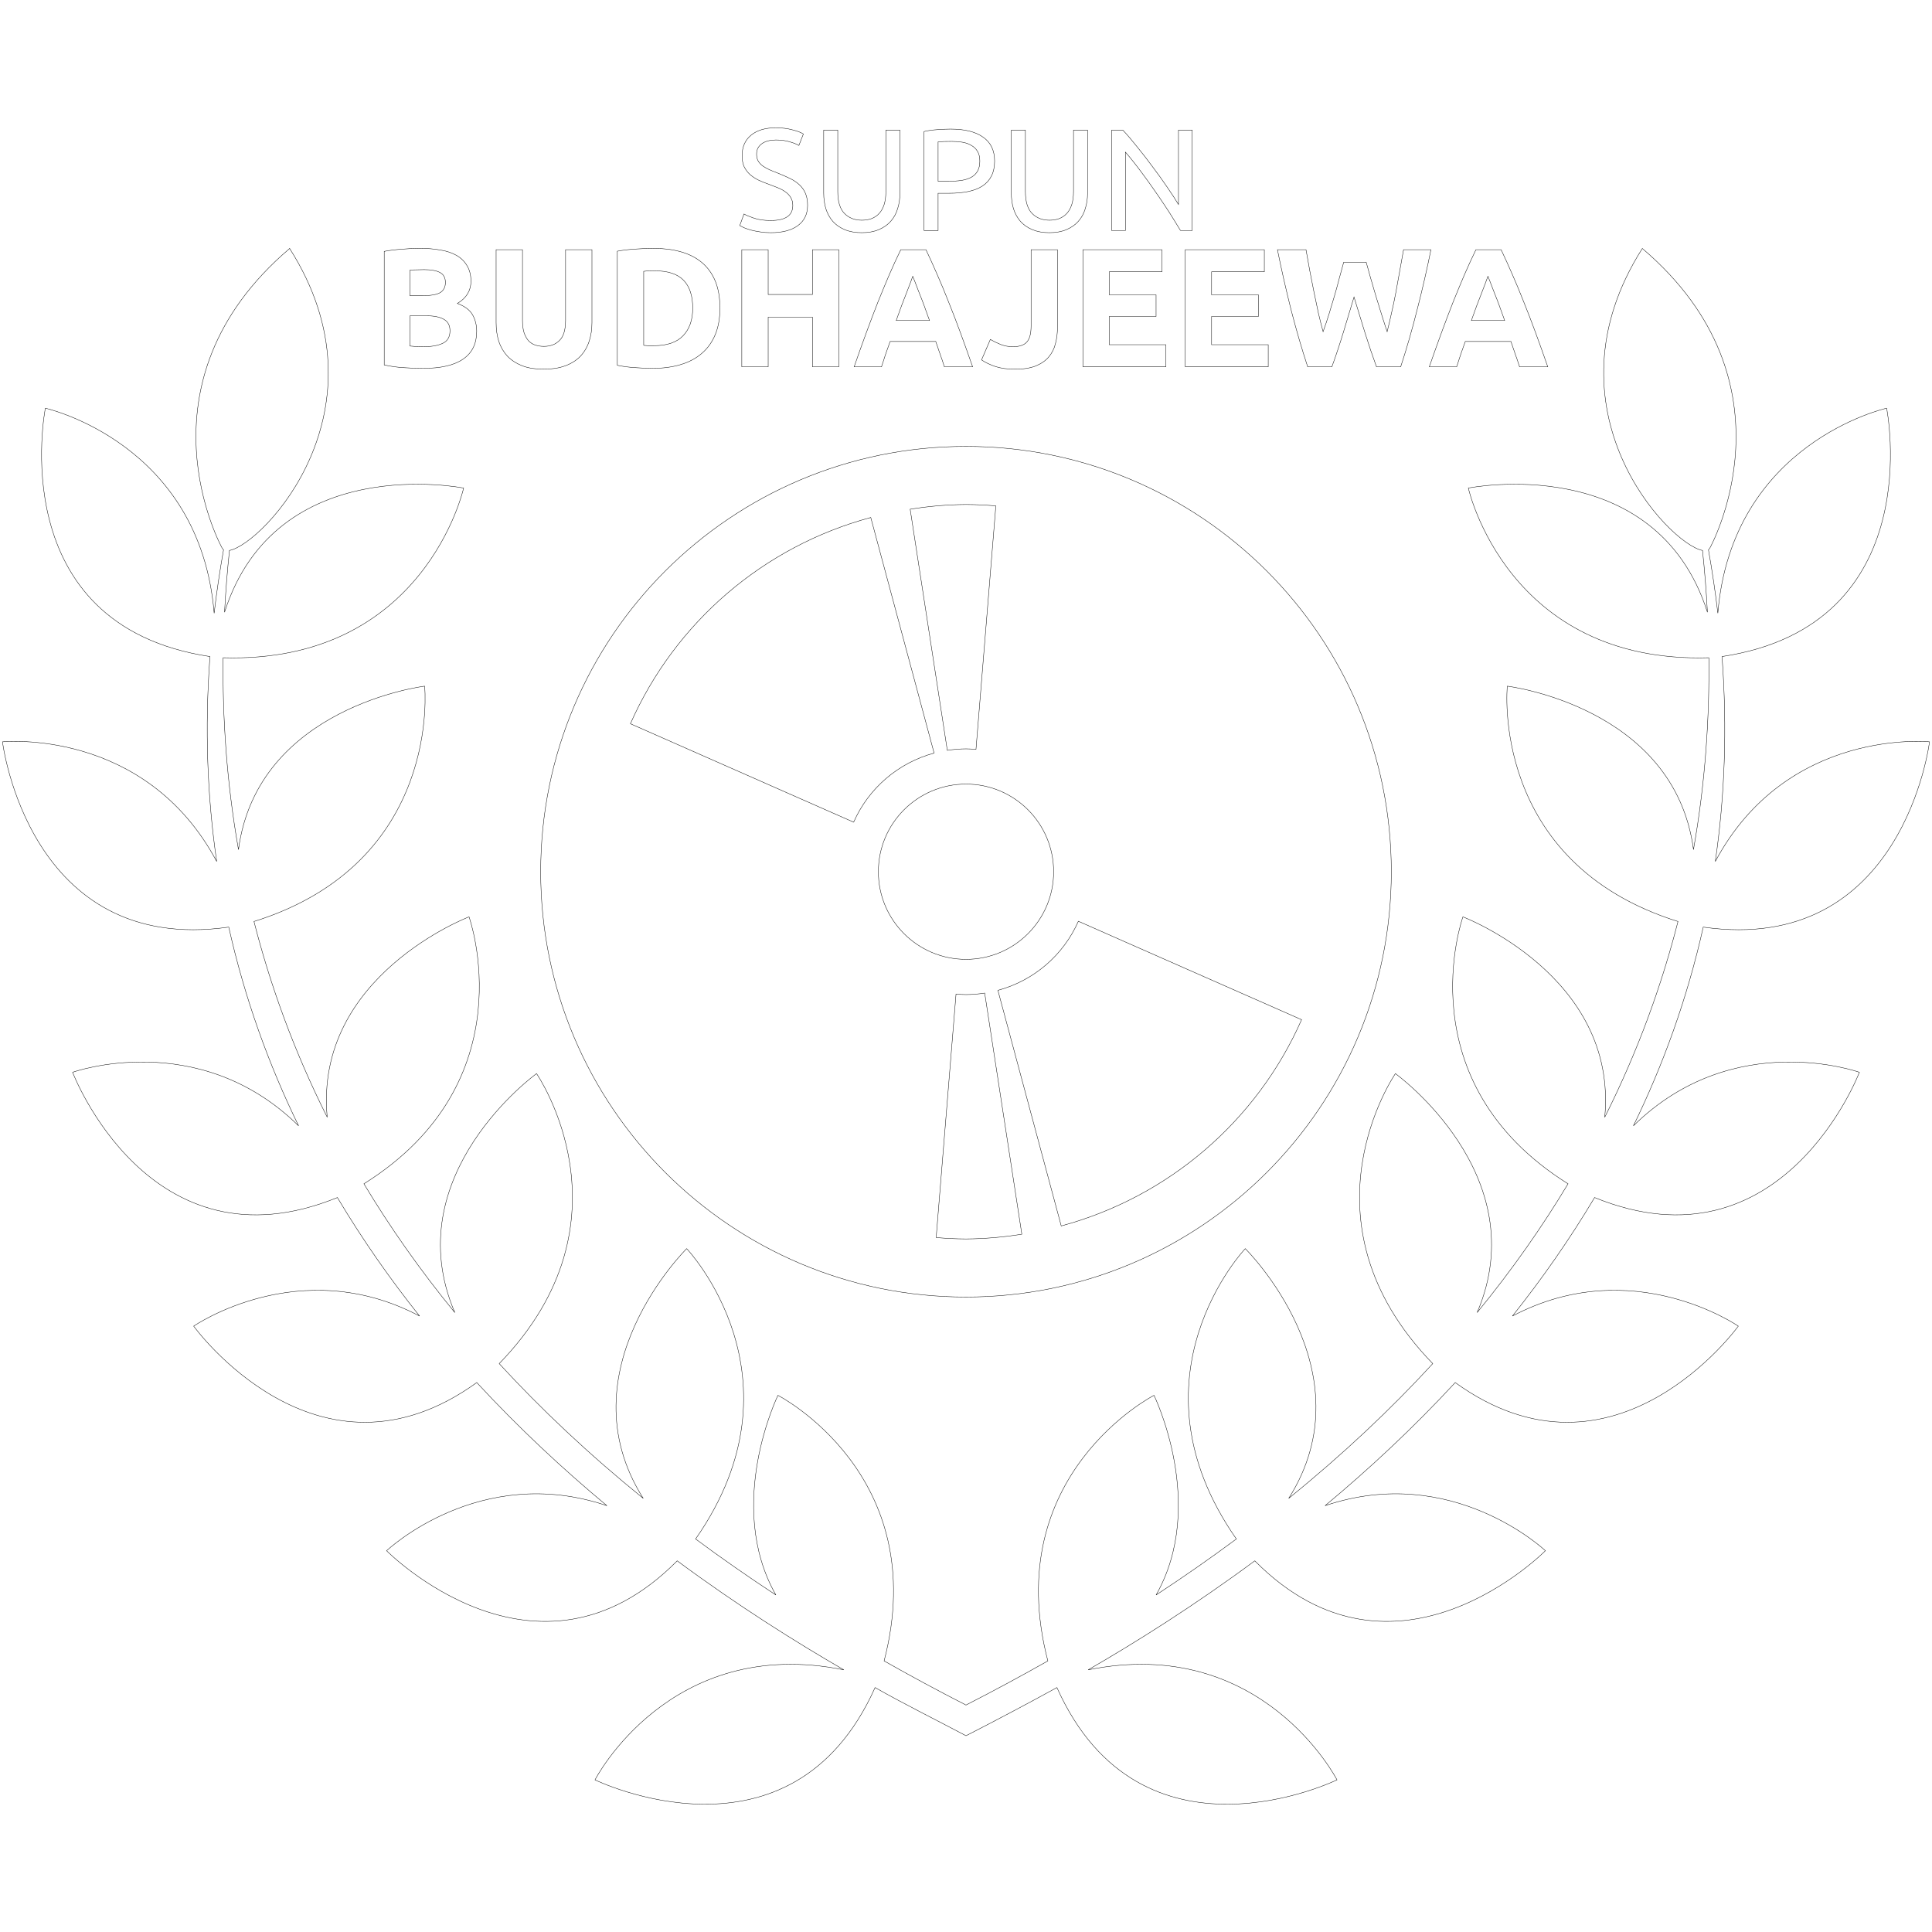
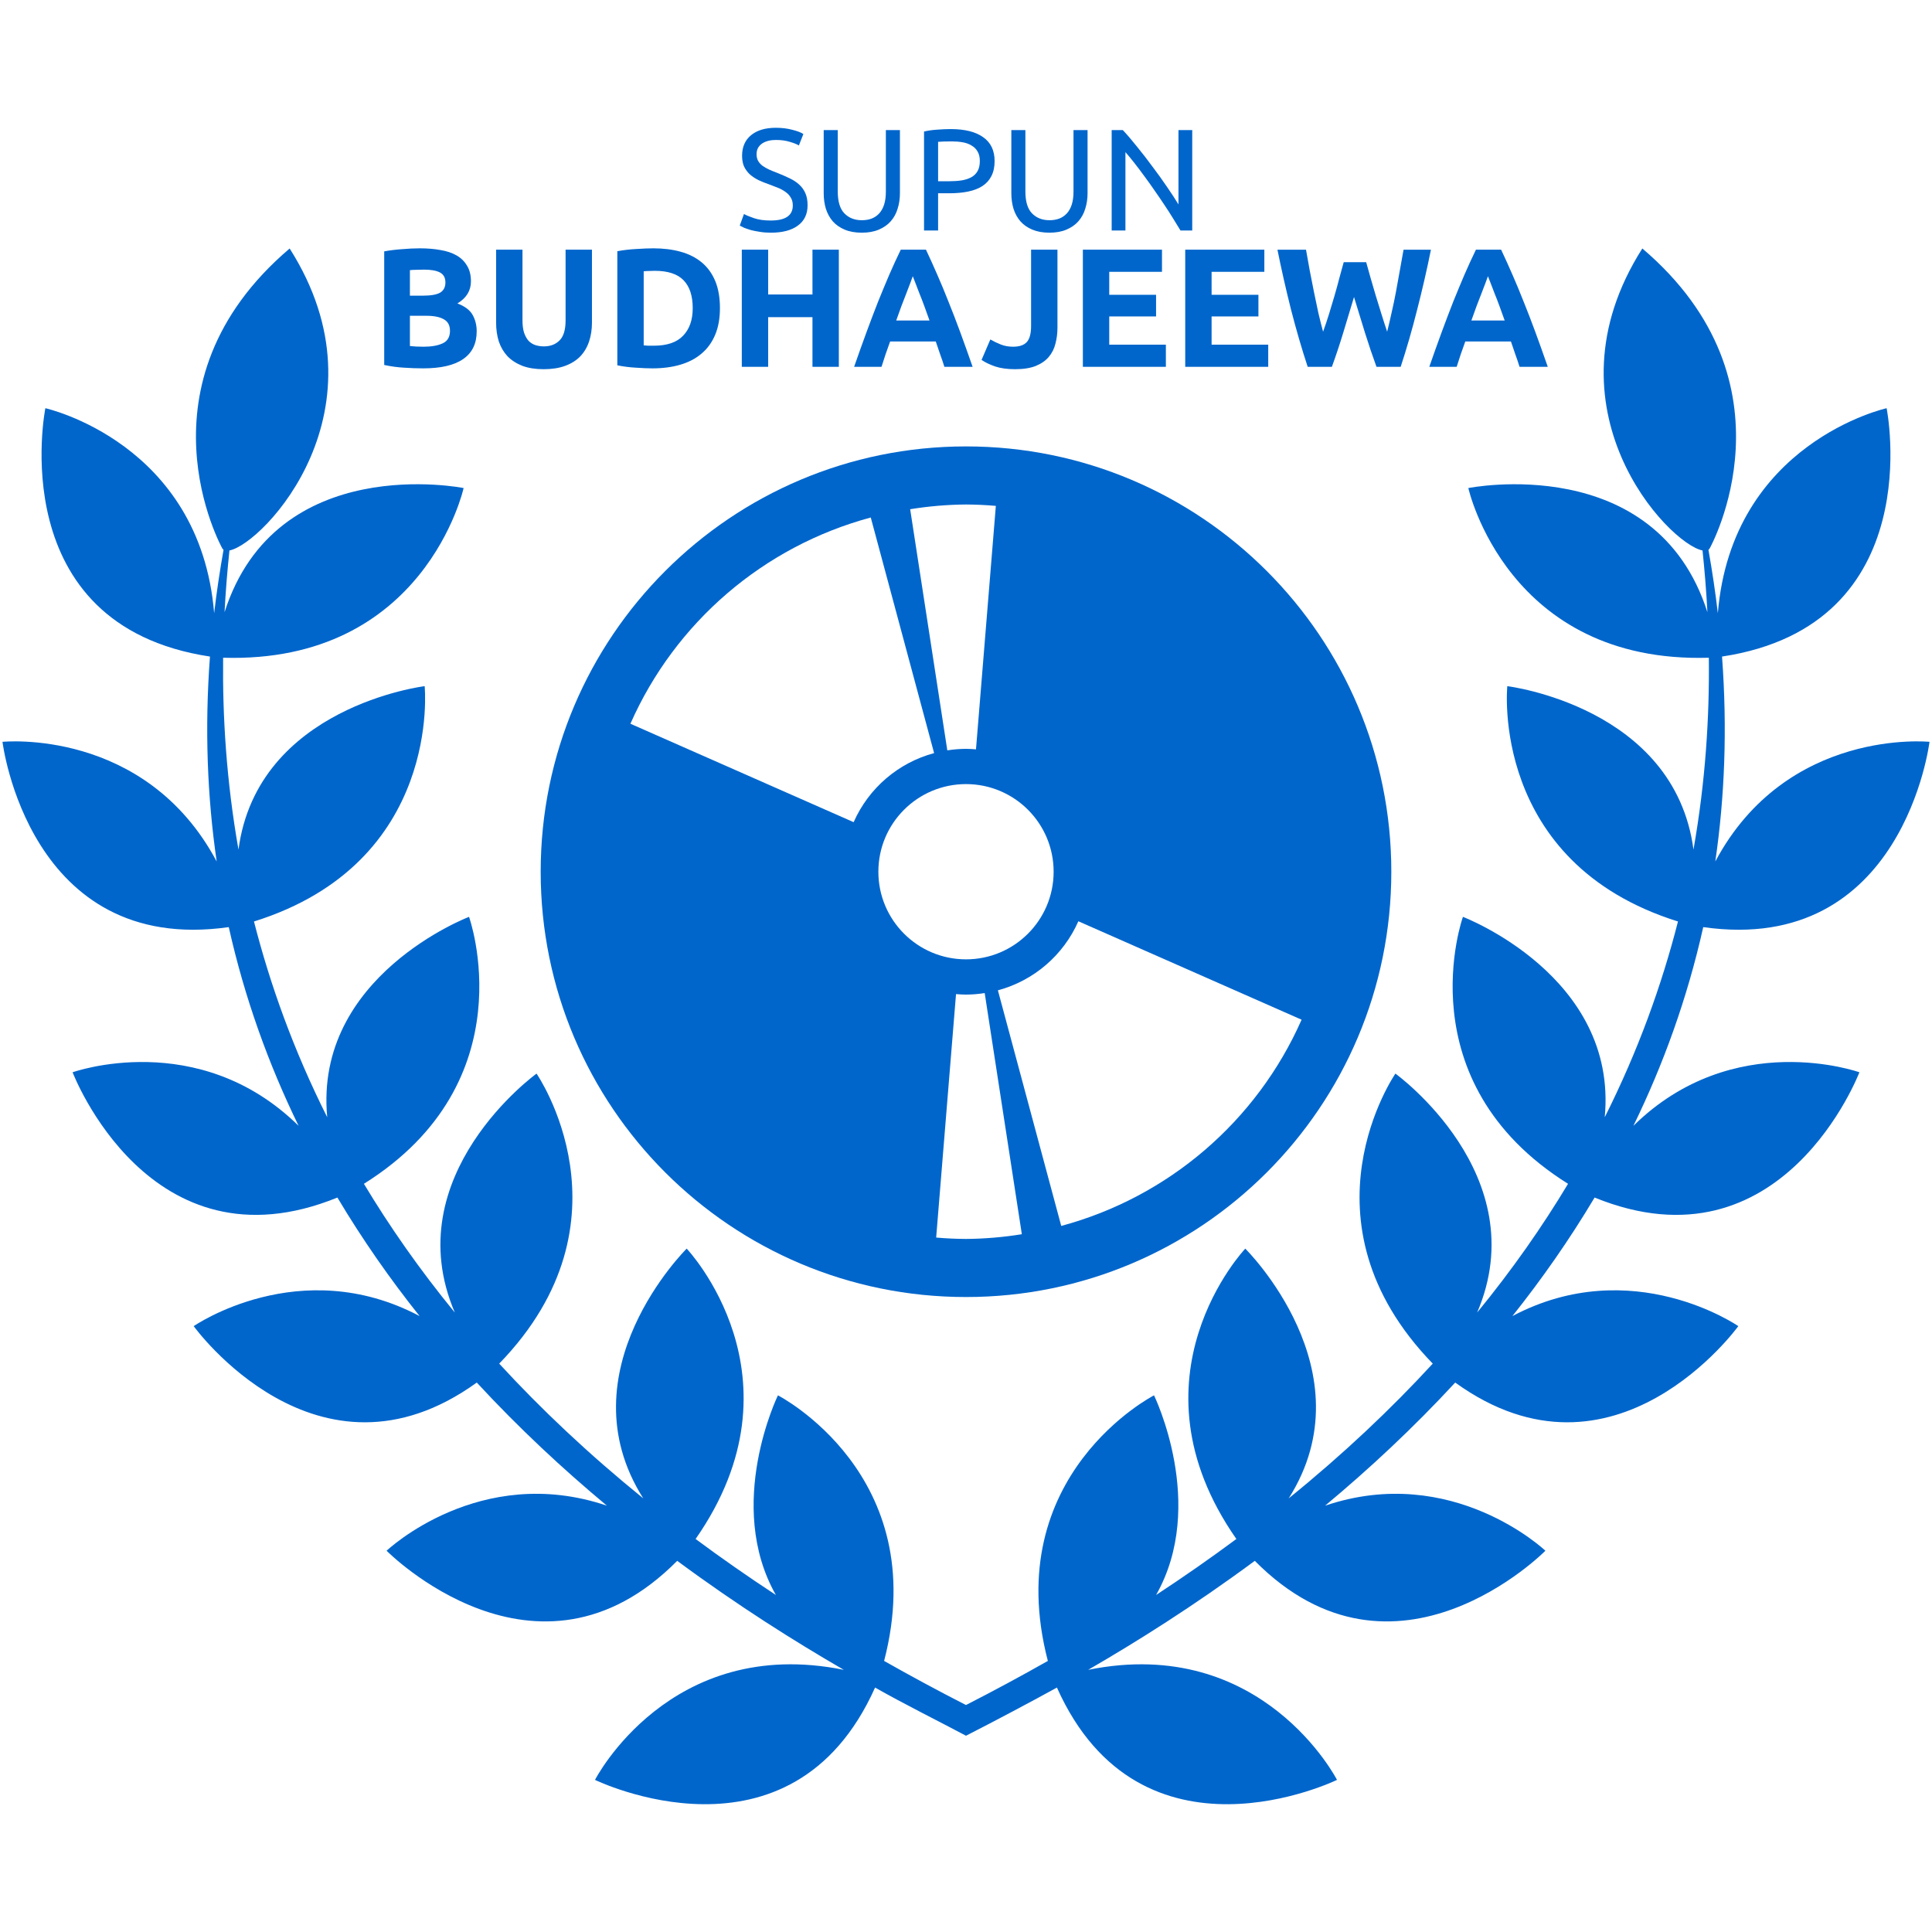
<svg xmlns="http://www.w3.org/2000/svg" version="1.1" id="svg4138" viewBox="0 0 500 500" height="500" width="500">
  <defs id="defs4140" />
-   <g transform="translate(0,15.6)" id="g4155">
-     <g transform="translate(0,-28.61877)" id="g4138">
-       <g transform="translate(0,-552.3622)" id="layer1">
-         <path style="display:inline;fill:none;fill-rule:evenodd;stroke:#000000;stroke-width:0.1;stroke-linecap:butt;stroke-linejoin:miter;stroke-miterlimit:4;stroke-dasharray:none;stroke-opacity:1" d="M 74.964,629.687 C 33.824,664.693 57.483,707.215 57.483,707.215 c 0.087,0.187 0.214,0.333 0.37,0.444 -0.986,5.553 -1.799,11.027 -2.432,16.417 -3.65,-44.187 -43.682,-53.051 -43.682,-53.051 0,0 -11.293,56.111 42.598,64.273 -1.392,18.691 -0.688,36.362 1.742,53.031 C 37.54,753.595 0.644,757.365 0.644,757.365 c 0,0 6.735,55.343 58.559,47.953 4.124,18.443 10.344,35.572 18.069,51.421 -25.949,-25.519 -58.483,-13.852 -58.483,-13.852 0,0 19.874,52.23 68.53,32.419 6.494,10.896 13.657,21.119 21.265,30.67 -31.001,-16.397 -58.458,2.61 -58.458,2.61 0,0 32.007,44.384 73.263,14.6 10.903,11.799 22.323,22.416 33.677,31.865 -32.969,-11.17 -57.015,11.659 -57.015,11.659 0,0 38.838,39.359 75.208,2.614 15.725,11.636 30.664,21.005 43.125,28.211 -45.13,-9.149 -64.399,28.477 -64.399,28.477 0,0 50.701,24.756 72.484,-23.893 7.34,4.188 17.033,9.002 23.53,12.468 7.36,-3.746 17.417,-9.091 23.53,-12.468 21.782,48.649 72.484,23.893 72.484,23.893 0,0 -19.269,-37.627 -64.399,-28.477 12.461,-7.206 27.4,-16.576 43.125,-28.211 36.37,36.744 75.208,-2.614 75.208,-2.614 0,0 -24.046,-22.829 -57.015,-11.659 11.354,-9.449 22.774,-20.066 33.677,-31.865 41.257,29.784 73.263,-14.6 73.263,-14.6 0,0 -27.456,-19.007 -58.458,-2.61 7.608,-9.552 14.771,-19.774 21.265,-30.67 48.656,19.81 68.53,-32.419 68.53,-32.419 0,2e-5 -32.534,-11.666 -58.483,13.852 7.725,-15.849 13.945,-32.979 18.069,-51.421 51.824,7.39 58.559,-47.953 58.559,-47.953 0,0 -36.896,-3.77 -55.436,30.963 2.43,-16.668 3.134,-34.34 1.742,-53.031 53.891,-8.162 42.598,-64.273 42.598,-64.273 0,0 -40.032,8.864 -43.682,53.051 -0.633,-5.39 -1.446,-10.864 -2.432,-16.417 0.155,-0.111 0.282,-0.257 0.37,-0.444 0,0 23.659,-42.521 -17.481,-77.528 -26.376,41.49 6.748,76.457 15.576,78.152 0.533,5.063 0.977,10.391 1.269,15.982 -13.393,-41.895 -61.873,-32.131 -61.873,-32.131 0,0 10.066,45.48 62.242,43.912 0.174,15.225 -0.848,31.946 -3.976,49.65 -4.925,-37.028 -48.18,-42.293 -48.18,-42.293 0,0 -4.662,45.639 44.169,60.903 -4.186,16.387 -10.281,33.399 -18.955,50.664 3.479,-36.58 -36.702,-51.863 -36.702,-51.863 0,0 -15.243,42.495 27.206,69.087 -6.662,11.091 -14.44,22.232 -23.526,33.321 15.243,-35.595 -21.15,-61.841 -21.15,-61.841 0,0 -26.307,37.992 9.664,75.057 -10.819,11.767 -23.165,23.433 -37.281,34.871 20.878,-32.938 -11.24,-64.633 -11.24,-64.633 0,0 -31.561,33.242 -2.306,75.145 -6.58,4.883 -13.499,9.717 -20.774,14.492 13.267,-23.392 -0.536,-51.667 -0.536,-51.667 0,0 -40.037,20.5 -27.477,68.735 -6.808,3.854 -13.85,7.663 -21.188,11.413 -7.338,-3.75 -14.38,-7.559 -21.188,-11.413 12.56,-48.236 -27.477,-68.735 -27.477,-68.735 0,0 -13.803,28.276 -0.536,51.667 -7.275,-4.775 -14.193,-9.609 -20.774,-14.492 29.255,-41.904 -2.306,-75.145 -2.306,-75.145 0,0 -32.118,31.695 -11.24,64.633 -14.116,-11.439 -26.462,-23.105 -37.281,-34.871 35.971,-37.065 9.664,-75.057 9.664,-75.057 0,0 -36.393,26.246 -21.15,61.841 -9.086,-11.089 -16.864,-22.229 -23.526,-33.321 42.449,-26.592 27.206,-69.087 27.206,-69.087 0,0 -40.18,15.284 -36.702,51.863 -8.674,-17.265 -14.769,-34.277 -18.955,-50.664 48.83,-15.264 44.169,-60.903 44.169,-60.903 0,0 -43.256,5.265 -48.18,42.293 -3.127,-17.704 -4.15,-34.425 -3.976,-49.65 52.176,1.569 62.242,-43.912 62.242,-43.912 0,0 -48.48,-9.765 -61.872,32.131 0.292,-5.591 0.736,-10.919 1.269,-15.982 8.828,-1.695 41.953,-36.662 15.576,-78.152 z" id="path4739" />
-         <g id="text4809">
-           <path d="m 393.258,660.318 q -0.481,-1.575 -1.094,-3.237 -0.569,-1.663 -1.137,-3.325 l -11.812,0 q -0.569,1.663 -1.181,3.325 -0.569,1.663 -1.05,3.237 l -7.088,0 q 1.706,-4.9 3.237,-9.056 1.531,-4.156 2.975,-7.831 1.488,-3.675 2.888,-6.956 1.444,-3.325 2.975,-6.475 l 6.519,0 q 1.488,3.15 2.931,6.475 1.444,3.281 2.888,6.956 1.488,3.675 3.019,7.831 1.531,4.156 3.237,9.056 l -7.306,0 z m -8.181,-23.45 q -0.219,0.656 -0.656,1.794 -0.438,1.137 -1.006,2.625 -0.569,1.488 -1.269,3.281 -0.656,1.794 -1.356,3.763 l 8.619,0 q -0.7,-1.969 -1.356,-3.763 -0.656,-1.794 -1.269,-3.281 -0.569,-1.488 -1.006,-2.625 -0.438,-1.137 -0.7,-1.794 z m -31.509,-3.631 q 0.525,1.794 1.137,4.069 0.656,2.231 1.356,4.638 0.744,2.406 1.488,4.812 0.744,2.406 1.444,4.463 0.569,-2.231 1.137,-4.856 0.613,-2.625 1.137,-5.425 0.525,-2.8 1.006,-5.556 0.525,-2.8 0.963,-5.381 l 7.088,0 q -1.531,7.612 -3.544,15.444 -1.969,7.831 -4.287,14.875 l -6.256,0 q -1.531,-4.2 -2.975,-8.794 -1.444,-4.638 -2.844,-9.275 -1.4,4.638 -2.8,9.275 -1.4,4.594 -2.931,8.794 l -6.256,0 q -2.319,-7.044 -4.331,-14.875 -1.969,-7.831 -3.5,-15.444 l 7.394,0 q 0.438,2.581 0.963,5.381 0.525,2.756 1.094,5.556 0.569,2.8 1.137,5.425 0.613,2.625 1.225,4.856 0.787,-2.144 1.531,-4.55 0.744,-2.406 1.444,-4.812 0.7,-2.406 1.269,-4.638 0.613,-2.231 1.094,-3.981 l 5.819,0 z m -46.833,27.081 0,-30.319 20.475,0 0,5.731 -13.65,0 0,5.95 12.119,0 0,5.6 -12.119,0 0,7.306 14.656,0 0,5.731 -21.481,0 z m -26.489,0 0,-30.319 20.475,0 0,5.731 -13.65,0 0,5.95 12.119,0 0,5.6 -12.119,0 0,7.306 14.656,0 0,5.731 -21.481,0 z m -6.575,-10.194 q 0,2.231 -0.525,4.2 -0.481,1.969 -1.75,3.456 -1.225,1.444 -3.369,2.319 -2.1,0.831 -5.338,0.831 -2.975,0 -5.119,-0.7 -2.144,-0.744 -3.544,-1.706 l 2.275,-5.294 q 1.269,0.744 2.712,1.312 1.444,0.569 3.15,0.569 2.494,0 3.587,-1.225 1.094,-1.225 1.094,-4.112 l 0,-19.775 6.825,0 0,20.125 z m -29.265,10.194 q -0.481,-1.575 -1.094,-3.237 -0.569,-1.663 -1.137,-3.325 l -11.812,0 q -0.569,1.663 -1.181,3.325 -0.569,1.663 -1.05,3.237 l -7.088,0 q 1.706,-4.9 3.237,-9.056 1.531,-4.156 2.975,-7.831 1.488,-3.675 2.888,-6.956 1.444,-3.325 2.975,-6.475 l 6.519,0 q 1.488,3.15 2.931,6.475 1.444,3.281 2.888,6.956 1.488,3.675 3.019,7.831 1.531,4.156 3.237,9.056 l -7.306,0 z m -8.181,-23.45 q -0.219,0.656 -0.656,1.794 -0.438,1.137 -1.006,2.625 -0.569,1.488 -1.269,3.281 -0.656,1.794 -1.356,3.763 l 8.619,0 q -0.7,-1.969 -1.356,-3.763 -0.656,-1.794 -1.269,-3.281 -0.569,-1.488 -1.006,-2.625 -0.438,-1.137 -0.7,-1.794 z m -25.96,-6.869 6.825,0 0,30.319 -6.825,0 0,-12.863 -11.463,0 0,12.863 -6.825,0 0,-30.319 6.825,0 0,11.594 11.463,0 0,-11.594 z m -43.677,24.762 q 0.481,0.044 1.094,0.087 0.656,0 1.531,0 5.119,0 7.569,-2.581 2.494,-2.581 2.494,-7.131 0,-4.769 -2.362,-7.219 -2.362,-2.45 -7.481,-2.45 -0.7,0 -1.444,0.044 -0.744,0 -1.4,0.087 l 0,19.163 z m 19.731,-9.625 q 0,3.938 -1.225,6.869 -1.225,2.931 -3.5,4.856 -2.231,1.925 -5.469,2.888 -3.237,0.963 -7.263,0.963 -1.837,0 -4.287,-0.175 -2.45,-0.131 -4.812,-0.613 l 0,-29.531 q 2.362,-0.438 4.9,-0.569 2.581,-0.175 4.419,-0.175 3.894,0 7.044,0.875 3.194,0.875 5.469,2.756 2.275,1.881 3.5,4.812 1.225,2.931 1.225,7.044 z m -45.633,15.794 q -3.194,0 -5.513,-0.875 -2.319,-0.919 -3.85,-2.494 -1.488,-1.619 -2.231,-3.806 -0.7,-2.231 -0.7,-4.9 l 0,-18.856 6.825,0 0,18.288 q 0,1.837 0.394,3.15 0.438,1.269 1.137,2.1 0.744,0.787 1.75,1.137 1.05,0.35 2.275,0.35 2.494,0 4.025,-1.531 1.575,-1.531 1.575,-5.206 l 0,-18.288 6.825,0 0,18.856 q 0,2.669 -0.744,4.9 -0.744,2.231 -2.275,3.85 -1.531,1.575 -3.894,2.45 -2.362,0.875 -5.6,0.875 z m -31.145,-0.219 q -2.494,0 -4.987,-0.175 -2.45,-0.131 -5.119,-0.7 l 0,-29.4 q 2.1,-0.394 4.594,-0.569 2.494,-0.219 4.638,-0.219 2.888,0 5.294,0.438 2.45,0.394 4.2,1.4 1.75,1.006 2.712,2.669 1.006,1.619 1.006,4.025 0,3.631 -3.5,5.731 2.888,1.094 3.938,2.975 1.05,1.881 1.05,4.244 0,4.769 -3.5,7.175 -3.456,2.406 -10.325,2.406 z m -3.456,-13.606 0,7.831 q 0.744,0.087 1.619,0.131 0.875,0.044 1.925,0.044 3.062,0 4.944,-0.875 1.881,-0.875 1.881,-3.237 0,-2.1 -1.575,-2.975 -1.575,-0.919 -4.506,-0.919 l -4.287,0 z m 0,-5.206 3.325,0 q 3.15,0 4.506,-0.787 1.356,-0.831 1.356,-2.625 0,-1.837 -1.4,-2.581 -1.4,-0.744 -4.112,-0.744 -0.875,0 -1.881,0.044 -1.006,0 -1.794,0.087 l 0,6.606 z" style="fill:none;stroke:#000000;stroke-width:0.1;stroke-miterlimit:4;stroke-dasharray:none;stroke-opacity:1" id="path4840" />
+   <g style="stroke:none;fill:#0066cc;fill-opacity:1" id="g4155" transform="translate(0,15.6)">
+     <g style="stroke:none;fill:#0066cc;fill-opacity:1" id="g4138" transform="translate(0,-28.61877)">
+       <g style="stroke:none;fill:#0066cc;fill-opacity:1" id="layer1" transform="translate(0,-552.3622)">
+         <path id="path4739" d="M 74.964,629.687 C 33.824,664.693 57.483,707.215 57.483,707.215 c 0.087,0.187 0.214,0.333 0.37,0.444 -0.986,5.553 -1.799,11.027 -2.432,16.417 -3.65,-44.187 -43.682,-53.051 -43.682,-53.051 0,0 -11.293,56.111 42.598,64.273 -1.392,18.691 -0.688,36.362 1.742,53.031 C 37.54,753.595 0.644,757.365 0.644,757.365 c 0,0 6.735,55.343 58.559,47.953 4.124,18.443 10.344,35.572 18.069,51.421 -25.949,-25.519 -58.483,-13.852 -58.483,-13.852 0,0 19.874,52.23 68.53,32.419 6.494,10.896 13.657,21.119 21.265,30.67 -31.001,-16.397 -58.458,2.61 -58.458,2.61 0,0 32.007,44.384 73.263,14.6 10.903,11.799 22.323,22.416 33.677,31.865 -32.969,-11.17 -57.015,11.659 -57.015,11.659 0,0 38.838,39.359 75.208,2.614 15.725,11.636 30.664,21.005 43.125,28.211 -45.13,-9.149 -64.399,28.477 -64.399,28.477 0,0 50.701,24.756 72.484,-23.893 7.34,4.188 17.033,9.002 23.53,12.468 7.36,-3.746 17.417,-9.091 23.53,-12.468 21.782,48.649 72.484,23.893 72.484,23.893 0,0 -19.269,-37.627 -64.399,-28.477 12.461,-7.206 27.4,-16.576 43.125,-28.211 36.37,36.744 75.208,-2.614 75.208,-2.614 0,0 -24.046,-22.829 -57.015,-11.659 11.354,-9.449 22.774,-20.066 33.677,-31.865 41.257,29.784 73.263,-14.6 73.263,-14.6 0,0 -27.456,-19.007 -58.458,-2.61 7.608,-9.552 14.771,-19.774 21.265,-30.67 48.656,19.81 68.53,-32.419 68.53,-32.419 0,2e-5 -32.534,-11.666 -58.483,13.852 7.725,-15.849 13.945,-32.979 18.069,-51.421 51.824,7.39 58.559,-47.953 58.559,-47.953 0,0 -36.896,-3.77 -55.436,30.963 2.43,-16.668 3.134,-34.34 1.742,-53.031 53.891,-8.162 42.598,-64.273 42.598,-64.273 0,0 -40.032,8.864 -43.682,53.051 -0.633,-5.39 -1.446,-10.864 -2.432,-16.417 0.155,-0.111 0.282,-0.257 0.37,-0.444 0,0 23.659,-42.521 -17.481,-77.528 -26.376,41.49 6.748,76.457 15.576,78.152 0.533,5.063 0.977,10.391 1.269,15.982 -13.393,-41.895 -61.873,-32.131 -61.873,-32.131 0,0 10.066,45.48 62.242,43.912 0.174,15.225 -0.848,31.946 -3.976,49.65 -4.925,-37.028 -48.18,-42.293 -48.18,-42.293 0,0 -4.662,45.639 44.169,60.903 -4.186,16.387 -10.281,33.399 -18.955,50.664 3.479,-36.58 -36.702,-51.863 -36.702,-51.863 0,0 -15.243,42.495 27.206,69.087 -6.662,11.091 -14.44,22.232 -23.526,33.321 15.243,-35.595 -21.15,-61.841 -21.15,-61.841 0,0 -26.307,37.992 9.664,75.057 -10.819,11.767 -23.165,23.433 -37.281,34.871 20.878,-32.938 -11.24,-64.633 -11.24,-64.633 0,0 -31.561,33.242 -2.306,75.145 -6.58,4.883 -13.499,9.717 -20.774,14.492 13.267,-23.392 -0.536,-51.667 -0.536,-51.667 0,0 -40.037,20.5 -27.477,68.735 -6.808,3.854 -13.85,7.663 -21.188,11.413 -7.338,-3.75 -14.38,-7.559 -21.188,-11.413 12.56,-48.236 -27.477,-68.735 -27.477,-68.735 0,0 -13.803,28.276 -0.536,51.667 -7.275,-4.775 -14.193,-9.609 -20.774,-14.492 29.255,-41.904 -2.306,-75.145 -2.306,-75.145 0,0 -32.118,31.695 -11.24,64.633 -14.116,-11.439 -26.462,-23.105 -37.281,-34.871 35.971,-37.065 9.664,-75.057 9.664,-75.057 0,0 -36.393,26.246 -21.15,61.841 -9.086,-11.089 -16.864,-22.229 -23.526,-33.321 42.449,-26.592 27.206,-69.087 27.206,-69.087 0,0 -40.18,15.284 -36.702,51.863 -8.674,-17.265 -14.769,-34.277 -18.955,-50.664 48.83,-15.264 44.169,-60.903 44.169,-60.903 0,0 -43.256,5.265 -48.18,42.293 -3.127,-17.704 -4.15,-34.425 -3.976,-49.65 52.176,1.569 62.242,-43.912 62.242,-43.912 0,0 -48.48,-9.765 -61.872,32.131 0.292,-5.591 0.736,-10.919 1.269,-15.982 8.828,-1.695 41.953,-36.662 15.576,-78.152 z" style="display:inline;fill:#0066cc;fill-rule:evenodd;stroke:none;stroke-width:0.1;stroke-linecap:butt;stroke-linejoin:miter;stroke-miterlimit:4;stroke-dasharray:none;stroke-opacity:1;fill-opacity:1" />
+         <g style="stroke:none;fill:#0066cc;fill-opacity:1" id="text4809">
+           <path id="path4840" style="fill:#0066cc;stroke:none;stroke-width:0.1;stroke-miterlimit:4;stroke-dasharray:none;stroke-opacity:1;fill-opacity:1" d="m 393.258,660.318 q -0.481,-1.575 -1.094,-3.237 -0.569,-1.663 -1.137,-3.325 l -11.812,0 q -0.569,1.663 -1.181,3.325 -0.569,1.663 -1.05,3.237 l -7.088,0 q 1.706,-4.9 3.237,-9.056 1.531,-4.156 2.975,-7.831 1.488,-3.675 2.888,-6.956 1.444,-3.325 2.975,-6.475 l 6.519,0 q 1.488,3.15 2.931,6.475 1.444,3.281 2.888,6.956 1.488,3.675 3.019,7.831 1.531,4.156 3.237,9.056 l -7.306,0 z m -8.181,-23.45 q -0.219,0.656 -0.656,1.794 -0.438,1.137 -1.006,2.625 -0.569,1.488 -1.269,3.281 -0.656,1.794 -1.356,3.763 l 8.619,0 q -0.7,-1.969 -1.356,-3.763 -0.656,-1.794 -1.269,-3.281 -0.569,-1.488 -1.006,-2.625 -0.438,-1.137 -0.7,-1.794 z m -31.509,-3.631 q 0.525,1.794 1.137,4.069 0.656,2.231 1.356,4.638 0.744,2.406 1.488,4.812 0.744,2.406 1.444,4.463 0.569,-2.231 1.137,-4.856 0.613,-2.625 1.137,-5.425 0.525,-2.8 1.006,-5.556 0.525,-2.8 0.963,-5.381 l 7.088,0 q -1.531,7.612 -3.544,15.444 -1.969,7.831 -4.287,14.875 l -6.256,0 q -1.531,-4.2 -2.975,-8.794 -1.444,-4.638 -2.844,-9.275 -1.4,4.638 -2.8,9.275 -1.4,4.594 -2.931,8.794 l -6.256,0 q -2.319,-7.044 -4.331,-14.875 -1.969,-7.831 -3.5,-15.444 l 7.394,0 q 0.438,2.581 0.963,5.381 0.525,2.756 1.094,5.556 0.569,2.8 1.137,5.425 0.613,2.625 1.225,4.856 0.787,-2.144 1.531,-4.55 0.744,-2.406 1.444,-4.812 0.7,-2.406 1.269,-4.638 0.613,-2.231 1.094,-3.981 l 5.819,0 z m -46.833,27.081 0,-30.319 20.475,0 0,5.731 -13.65,0 0,5.95 12.119,0 0,5.6 -12.119,0 0,7.306 14.656,0 0,5.731 -21.481,0 z m -26.489,0 0,-30.319 20.475,0 0,5.731 -13.65,0 0,5.95 12.119,0 0,5.6 -12.119,0 0,7.306 14.656,0 0,5.731 -21.481,0 z m -6.575,-10.194 q 0,2.231 -0.525,4.2 -0.481,1.969 -1.75,3.456 -1.225,1.444 -3.369,2.319 -2.1,0.831 -5.338,0.831 -2.975,0 -5.119,-0.7 -2.144,-0.744 -3.544,-1.706 l 2.275,-5.294 q 1.269,0.744 2.712,1.312 1.444,0.569 3.15,0.569 2.494,0 3.587,-1.225 1.094,-1.225 1.094,-4.112 l 0,-19.775 6.825,0 0,20.125 z m -29.265,10.194 q -0.481,-1.575 -1.094,-3.237 -0.569,-1.663 -1.137,-3.325 l -11.812,0 q -0.569,1.663 -1.181,3.325 -0.569,1.663 -1.05,3.237 l -7.088,0 q 1.706,-4.9 3.237,-9.056 1.531,-4.156 2.975,-7.831 1.488,-3.675 2.888,-6.956 1.444,-3.325 2.975,-6.475 l 6.519,0 q 1.488,3.15 2.931,6.475 1.444,3.281 2.888,6.956 1.488,3.675 3.019,7.831 1.531,4.156 3.237,9.056 l -7.306,0 z m -8.181,-23.45 q -0.219,0.656 -0.656,1.794 -0.438,1.137 -1.006,2.625 -0.569,1.488 -1.269,3.281 -0.656,1.794 -1.356,3.763 l 8.619,0 q -0.7,-1.969 -1.356,-3.763 -0.656,-1.794 -1.269,-3.281 -0.569,-1.488 -1.006,-2.625 -0.438,-1.137 -0.7,-1.794 z m -25.96,-6.869 6.825,0 0,30.319 -6.825,0 0,-12.863 -11.463,0 0,12.863 -6.825,0 0,-30.319 6.825,0 0,11.594 11.463,0 0,-11.594 z m -43.677,24.762 q 0.481,0.044 1.094,0.087 0.656,0 1.531,0 5.119,0 7.569,-2.581 2.494,-2.581 2.494,-7.131 0,-4.769 -2.362,-7.219 -2.362,-2.45 -7.481,-2.45 -0.7,0 -1.444,0.044 -0.744,0 -1.4,0.087 l 0,19.163 z m 19.731,-9.625 q 0,3.938 -1.225,6.869 -1.225,2.931 -3.5,4.856 -2.231,1.925 -5.469,2.888 -3.237,0.963 -7.263,0.963 -1.837,0 -4.287,-0.175 -2.45,-0.131 -4.812,-0.613 l 0,-29.531 q 2.362,-0.438 4.9,-0.569 2.581,-0.175 4.419,-0.175 3.894,0 7.044,0.875 3.194,0.875 5.469,2.756 2.275,1.881 3.5,4.812 1.225,2.931 1.225,7.044 z m -45.633,15.794 q -3.194,0 -5.513,-0.875 -2.319,-0.919 -3.85,-2.494 -1.488,-1.619 -2.231,-3.806 -0.7,-2.231 -0.7,-4.9 l 0,-18.856 6.825,0 0,18.288 q 0,1.837 0.394,3.15 0.438,1.269 1.137,2.1 0.744,0.787 1.75,1.137 1.05,0.35 2.275,0.35 2.494,0 4.025,-1.531 1.575,-1.531 1.575,-5.206 l 0,-18.288 6.825,0 0,18.856 q 0,2.669 -0.744,4.9 -0.744,2.231 -2.275,3.85 -1.531,1.575 -3.894,2.45 -2.362,0.875 -5.6,0.875 z m -31.145,-0.219 q -2.494,0 -4.987,-0.175 -2.45,-0.131 -5.119,-0.7 l 0,-29.4 q 2.1,-0.394 4.594,-0.569 2.494,-0.219 4.638,-0.219 2.888,0 5.294,0.438 2.45,0.394 4.2,1.4 1.75,1.006 2.712,2.669 1.006,1.619 1.006,4.025 0,3.631 -3.5,5.731 2.888,1.094 3.938,2.975 1.05,1.881 1.05,4.244 0,4.769 -3.5,7.175 -3.456,2.406 -10.325,2.406 z m -3.456,-13.606 0,7.831 q 0.744,0.087 1.619,0.131 0.875,0.044 1.925,0.044 3.062,0 4.944,-0.875 1.881,-0.875 1.881,-3.237 0,-2.1 -1.575,-2.975 -1.575,-0.919 -4.506,-0.919 l -4.287,0 z m 0,-5.206 3.325,0 q 3.15,0 4.506,-0.787 1.356,-0.831 1.356,-2.625 0,-1.837 -1.4,-2.581 -1.4,-0.744 -4.112,-0.744 -0.875,0 -1.881,0.044 -1.006,0 -1.794,0.087 l 0,6.606 z" />
        </g>
      </g>
-       <path style="opacity:1;fill:none;fill-opacity:1;stroke:#000000;stroke-width:0.1;stroke-miterlimit:4;stroke-dasharray:none;stroke-opacity:1" d="M 250,128.549 A 110.072,110.069 0 0 0 139.928,238.618 110.072,110.069 0 0 0 250,348.688 110.072,110.069 0 0 0 360.072,238.618 110.072,110.069 0 0 0 250,128.549 Z m 0,15.032 a 95.037,95.037 0 0 1 7.723,0.359 l -5.139,63.008 A 31.799,31.799 0 0 0 250,206.819 a 31.799,31.799 0 0 0 -4.837,0.393 l -9.612,-62.407 A 95.037,95.037 0 0 1 250,143.581 Z m -24.646,3.366 16.392,60.974 a 31.799,31.799 0 0 0 -20.823,17.875 l -57.774,-25.475 a 95.037,95.037 0 0 1 62.205,-53.374 z M 250,215.941 A 22.678,22.678 0 0 1 272.679,238.618 22.678,22.678 0 0 1 250,261.297 22.678,22.678 0 0 1 227.321,238.618 22.678,22.678 0 0 1 250,215.941 Z m 29.078,35.5 57.774,25.475 a 95.037,95.037 0 0 1 -62.205,53.374 l -16.392,-60.974 a 31.799,31.799 0 0 0 20.823,-17.875 z m -24.239,18.584 9.612,62.407 a 95.037,95.037 0 0 1 -14.449,1.224 95.037,95.037 0 0 1 -7.723,-0.359 l 5.139,-63.008 a 31.799,31.799 0 0 0 2.583,0.129 31.799,31.799 0 0 0 4.837,-0.393 z" id="path4709" />
+       <path id="path4709" d="M 250,128.549 A 110.072,110.069 0 0 0 139.928,238.618 110.072,110.069 0 0 0 250,348.688 110.072,110.069 0 0 0 360.072,238.618 110.072,110.069 0 0 0 250,128.549 Z m 0,15.032 a 95.037,95.037 0 0 1 7.723,0.359 l -5.139,63.008 A 31.799,31.799 0 0 0 250,206.819 a 31.799,31.799 0 0 0 -4.837,0.393 l -9.612,-62.407 A 95.037,95.037 0 0 1 250,143.581 Z m -24.646,3.366 16.392,60.974 a 31.799,31.799 0 0 0 -20.823,17.875 l -57.774,-25.475 a 95.037,95.037 0 0 1 62.205,-53.374 z M 250,215.941 A 22.678,22.678 0 0 1 272.679,238.618 22.678,22.678 0 0 1 250,261.297 22.678,22.678 0 0 1 227.321,238.618 22.678,22.678 0 0 1 250,215.941 Z m 29.078,35.5 57.774,25.475 a 95.037,95.037 0 0 1 -62.205,53.374 l -16.392,-60.974 a 31.799,31.799 0 0 0 20.823,-17.875 z m -24.239,18.584 9.612,62.407 a 95.037,95.037 0 0 1 -14.449,1.224 95.037,95.037 0 0 1 -7.723,-0.359 l 5.139,-63.008 a 31.799,31.799 0 0 0 2.583,0.129 31.799,31.799 0 0 0 4.837,-0.393 z" style="opacity:1;fill:#0066cc;fill-opacity:1;stroke:none;stroke-width:0.1;stroke-miterlimit:4;stroke-dasharray:none;stroke-opacity:1" />
    </g>
-     <g style="font-style:normal;font-weight:normal;font-size:40px;line-height:125%;font-family:sans-serif;letter-spacing:0px;word-spacing:0px;fill:none;fill-opacity:1;stroke:#000000;stroke-width:0.1;stroke-linecap:butt;stroke-linejoin:miter;stroke-miterlimit:4;stroke-dasharray:none;stroke-opacity:1" id="text4139">
-       <path id="path4152" style="font-style:normal;font-variant:normal;font-weight:normal;font-stretch:normal;font-size:37.5px;font-family:Ubuntu;-inkscape-font-specification:Ubuntu;fill:none;stroke:#000000;stroke-width:0.1;stroke-miterlimit:4;stroke-dasharray:none;stroke-opacity:1" d="m 305.513,44.056 q -0.825,-1.387 -1.913,-3.112 -1.05,-1.725 -2.288,-3.562 -1.238,-1.875 -2.587,-3.788 -1.312,-1.913 -2.625,-3.675 -1.312,-1.8 -2.55,-3.375 -1.238,-1.575 -2.288,-2.775 l 0,20.288 -3.562,0 0,-25.988 2.888,0 q 1.762,1.875 3.75,4.388 2.025,2.475 3.975,5.138 1.988,2.625 3.712,5.175 1.762,2.55 2.962,4.537 l 0,-19.238 3.562,0 0,25.988 -3.038,0 z m -33.919,0.562 q -2.55,0 -4.425,-0.787 -1.875,-0.787 -3.075,-2.138 -1.2,-1.387 -1.8,-3.263 -0.562,-1.875 -0.562,-4.05 l 0,-16.312 3.638,0 0,15.9 q 0,3.9 1.725,5.662 1.725,1.762 4.5,1.762 1.387,0 2.513,-0.412 1.163,-0.45 1.988,-1.35 0.825,-0.9 1.275,-2.288 0.45,-1.425 0.45,-3.375 l 0,-15.9 3.638,0 0,16.312 q 0,2.175 -0.6,4.05 -0.562,1.875 -1.8,3.263 -1.2,1.35 -3.075,2.138 -1.837,0.787 -4.388,0.787 z m -25.553,-26.812 q 5.475,0 8.4,2.1 2.962,2.062 2.962,6.188 0,2.25 -0.825,3.862 -0.787,1.575 -2.325,2.587 -1.5,0.975 -3.675,1.425 -2.175,0.45 -4.912,0.45 l -2.888,0 0,9.637 -3.638,0 0,-25.613 q 1.538,-0.375 3.413,-0.487 1.913,-0.15 3.487,-0.15 z m 0.3,3.188 q -2.325,0 -3.562,0.113 l 0,10.2 2.737,0 q 1.875,0 3.375,-0.225 1.5,-0.263 2.513,-0.825 1.05,-0.6 1.613,-1.613 0.562,-1.012 0.562,-2.587 0,-1.5 -0.6,-2.475 -0.562,-0.975 -1.575,-1.538 -0.975,-0.6 -2.288,-0.825 -1.312,-0.225 -2.775,-0.225 z m -23.306,23.625 q -2.55,0 -4.425,-0.787 -1.875,-0.787 -3.075,-2.138 -1.2,-1.387 -1.8,-3.263 -0.562,-1.875 -0.562,-4.05 l 0,-16.312 3.638,0 0,15.9 q 0,3.9 1.725,5.662 1.725,1.762 4.5,1.762 1.387,0 2.513,-0.412 1.163,-0.45 1.988,-1.35 0.825,-0.9 1.275,-2.288 0.45,-1.425 0.45,-3.375 l 0,-15.9 3.638,0 0,16.312 q 0,2.175 -0.6,4.05 -0.562,1.875 -1.8,3.263 -1.2,1.35 -3.075,2.138 -1.837,0.787 -4.388,0.787 z m -23.559,-3.15 q 5.7,0 5.7,-3.9 0,-1.2 -0.525,-2.025 -0.487,-0.863 -1.35,-1.462 -0.863,-0.637 -1.988,-1.087 -1.087,-0.45 -2.325,-0.9 -1.425,-0.487 -2.7,-1.087 -1.275,-0.637 -2.212,-1.462 -0.938,-0.863 -1.5,-2.025 -0.525,-1.163 -0.525,-2.812 0,-3.413 2.325,-5.325 2.325,-1.913 6.412,-1.913 2.362,0 4.275,0.525 1.95,0.487 2.85,1.087 l -1.163,2.962 q -0.787,-0.487 -2.362,-0.938 -1.538,-0.487 -3.6,-0.487 -1.05,0 -1.95,0.225 -0.9,0.225 -1.575,0.675 -0.675,0.45 -1.087,1.163 -0.375,0.675 -0.375,1.613 0,1.05 0.412,1.762 0.412,0.713 1.163,1.275 0.75,0.525 1.725,0.975 1.012,0.45 2.212,0.9 1.688,0.675 3.075,1.35 1.425,0.675 2.438,1.613 1.05,0.938 1.613,2.25 0.562,1.275 0.562,3.112 0,3.413 -2.513,5.25 -2.475,1.837 -7.013,1.837 -1.538,0 -2.85,-0.225 -1.275,-0.188 -2.288,-0.45 -1.012,-0.3 -1.762,-0.6 -0.713,-0.338 -1.125,-0.562 l 1.087,-3 q 0.863,0.487 2.625,1.087 1.762,0.6 4.312,0.6 z" />
+     <g id="text4139" style="font-style:normal;font-weight:normal;font-size:40px;line-height:125%;font-family:sans-serif;letter-spacing:0px;word-spacing:0px;fill:#0066cc;fill-opacity:1;stroke:none;stroke-width:0.1;stroke-linecap:butt;stroke-linejoin:miter;stroke-miterlimit:4;stroke-dasharray:none;stroke-opacity:1">
+       <path d="m 305.513,44.056 q -0.825,-1.387 -1.913,-3.112 -1.05,-1.725 -2.288,-3.562 -1.238,-1.875 -2.587,-3.788 -1.312,-1.913 -2.625,-3.675 -1.312,-1.8 -2.55,-3.375 -1.238,-1.575 -2.288,-2.775 l 0,20.288 -3.562,0 0,-25.988 2.888,0 q 1.762,1.875 3.75,4.388 2.025,2.475 3.975,5.138 1.988,2.625 3.712,5.175 1.762,2.55 2.962,4.537 l 0,-19.238 3.562,0 0,25.988 -3.038,0 z m -33.919,0.562 q -2.55,0 -4.425,-0.787 -1.875,-0.787 -3.075,-2.138 -1.2,-1.387 -1.8,-3.263 -0.562,-1.875 -0.562,-4.05 l 0,-16.312 3.638,0 0,15.9 q 0,3.9 1.725,5.662 1.725,1.762 4.5,1.762 1.387,0 2.513,-0.412 1.163,-0.45 1.988,-1.35 0.825,-0.9 1.275,-2.288 0.45,-1.425 0.45,-3.375 l 0,-15.9 3.638,0 0,16.312 q 0,2.175 -0.6,4.05 -0.562,1.875 -1.8,3.263 -1.2,1.35 -3.075,2.138 -1.837,0.787 -4.388,0.787 z m -25.553,-26.812 q 5.475,0 8.4,2.1 2.962,2.062 2.962,6.188 0,2.25 -0.825,3.862 -0.787,1.575 -2.325,2.587 -1.5,0.975 -3.675,1.425 -2.175,0.45 -4.912,0.45 l -2.888,0 0,9.637 -3.638,0 0,-25.613 q 1.538,-0.375 3.413,-0.487 1.913,-0.15 3.487,-0.15 z m 0.3,3.188 q -2.325,0 -3.562,0.113 l 0,10.2 2.737,0 q 1.875,0 3.375,-0.225 1.5,-0.263 2.513,-0.825 1.05,-0.6 1.613,-1.613 0.562,-1.012 0.562,-2.587 0,-1.5 -0.6,-2.475 -0.562,-0.975 -1.575,-1.538 -0.975,-0.6 -2.288,-0.825 -1.312,-0.225 -2.775,-0.225 z m -23.306,23.625 q -2.55,0 -4.425,-0.787 -1.875,-0.787 -3.075,-2.138 -1.2,-1.387 -1.8,-3.263 -0.562,-1.875 -0.562,-4.05 l 0,-16.312 3.638,0 0,15.9 q 0,3.9 1.725,5.662 1.725,1.762 4.5,1.762 1.387,0 2.513,-0.412 1.163,-0.45 1.988,-1.35 0.825,-0.9 1.275,-2.288 0.45,-1.425 0.45,-3.375 l 0,-15.9 3.638,0 0,16.312 q 0,2.175 -0.6,4.05 -0.562,1.875 -1.8,3.263 -1.2,1.35 -3.075,2.138 -1.837,0.787 -4.388,0.787 z m -23.559,-3.15 q 5.7,0 5.7,-3.9 0,-1.2 -0.525,-2.025 -0.487,-0.863 -1.35,-1.462 -0.863,-0.637 -1.988,-1.087 -1.087,-0.45 -2.325,-0.9 -1.425,-0.487 -2.7,-1.087 -1.275,-0.637 -2.212,-1.462 -0.938,-0.863 -1.5,-2.025 -0.525,-1.163 -0.525,-2.812 0,-3.413 2.325,-5.325 2.325,-1.913 6.412,-1.913 2.362,0 4.275,0.525 1.95,0.487 2.85,1.087 l -1.163,2.962 q -0.787,-0.487 -2.362,-0.938 -1.538,-0.487 -3.6,-0.487 -1.05,0 -1.95,0.225 -0.9,0.225 -1.575,0.675 -0.675,0.45 -1.087,1.163 -0.375,0.675 -0.375,1.613 0,1.05 0.412,1.762 0.412,0.713 1.163,1.275 0.75,0.525 1.725,0.975 1.012,0.45 2.212,0.9 1.688,0.675 3.075,1.35 1.425,0.675 2.438,1.613 1.05,0.938 1.613,2.25 0.562,1.275 0.562,3.112 0,3.413 -2.513,5.25 -2.475,1.837 -7.013,1.837 -1.538,0 -2.85,-0.225 -1.275,-0.188 -2.288,-0.45 -1.012,-0.3 -1.762,-0.6 -0.713,-0.338 -1.125,-0.562 l 1.087,-3 q 0.863,0.487 2.625,1.087 1.762,0.6 4.312,0.6 z" style="font-style:normal;font-variant:normal;font-weight:normal;font-stretch:normal;font-size:37.5px;font-family:Ubuntu;-inkscape-font-specification:Ubuntu;fill:#0066cc;stroke:none;stroke-width:0.1;stroke-miterlimit:4;stroke-dasharray:none;stroke-opacity:1;fill-opacity:1" id="path4152" />
    </g>
  </g>
</svg>
